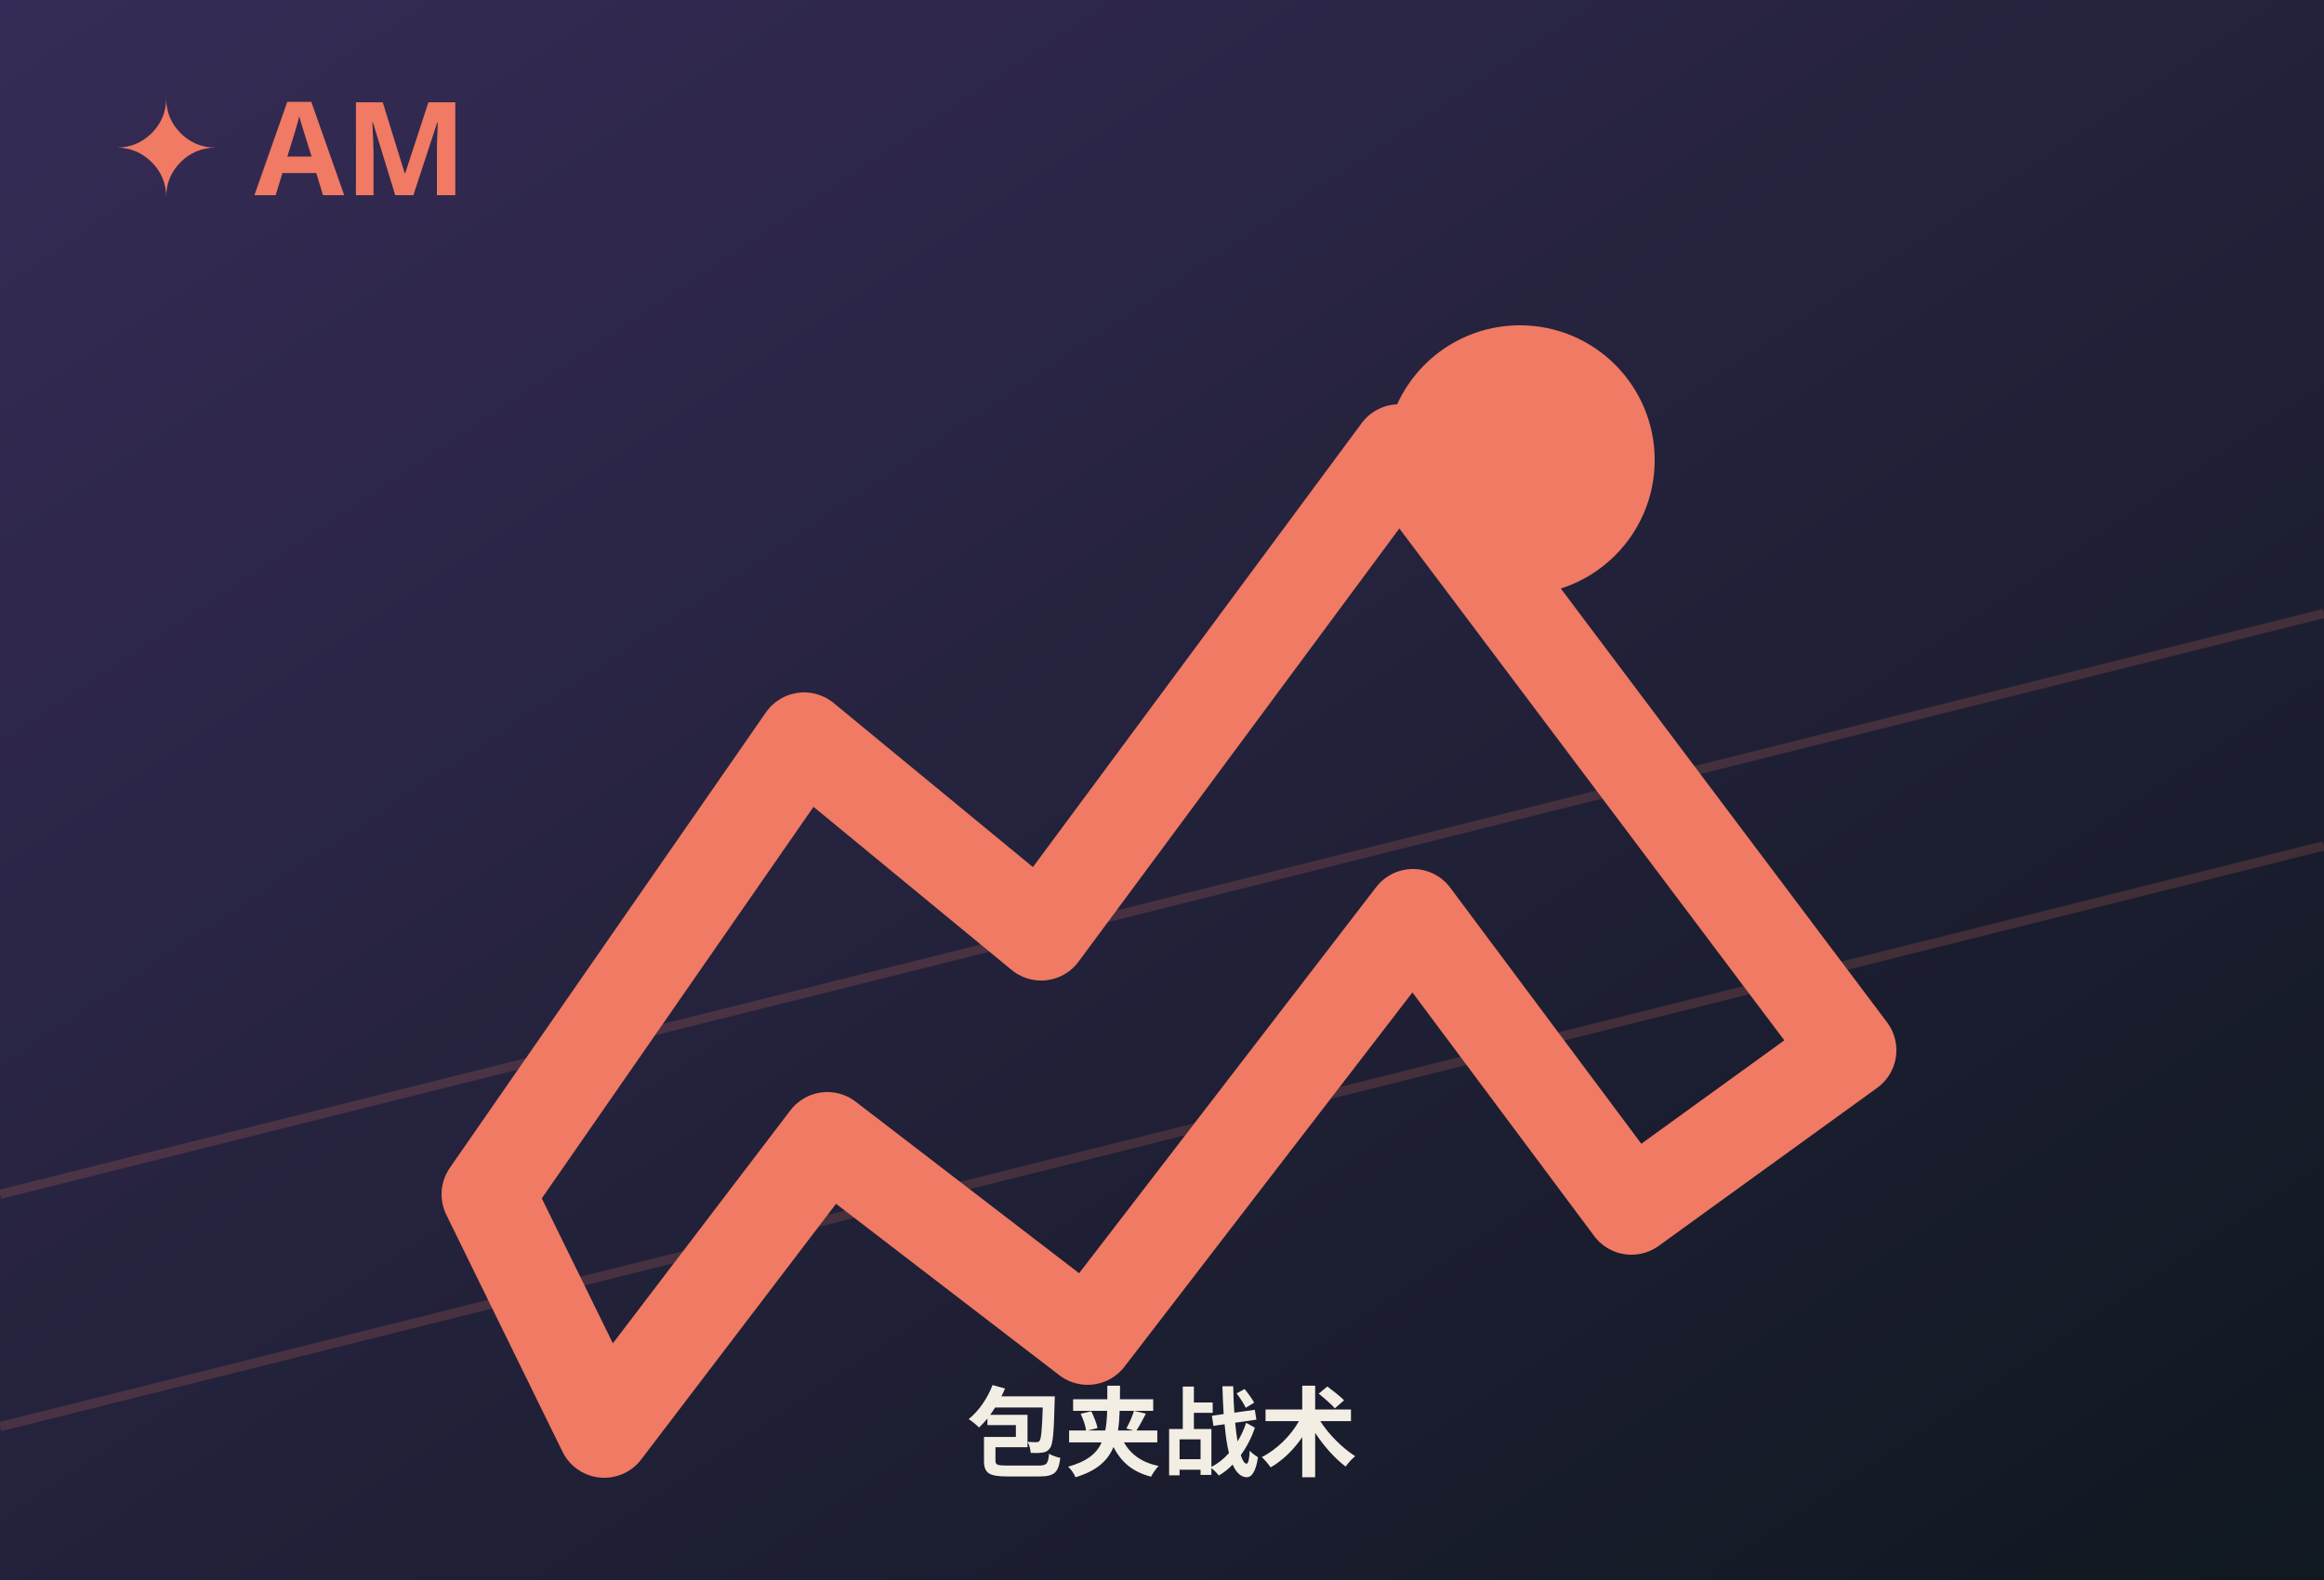
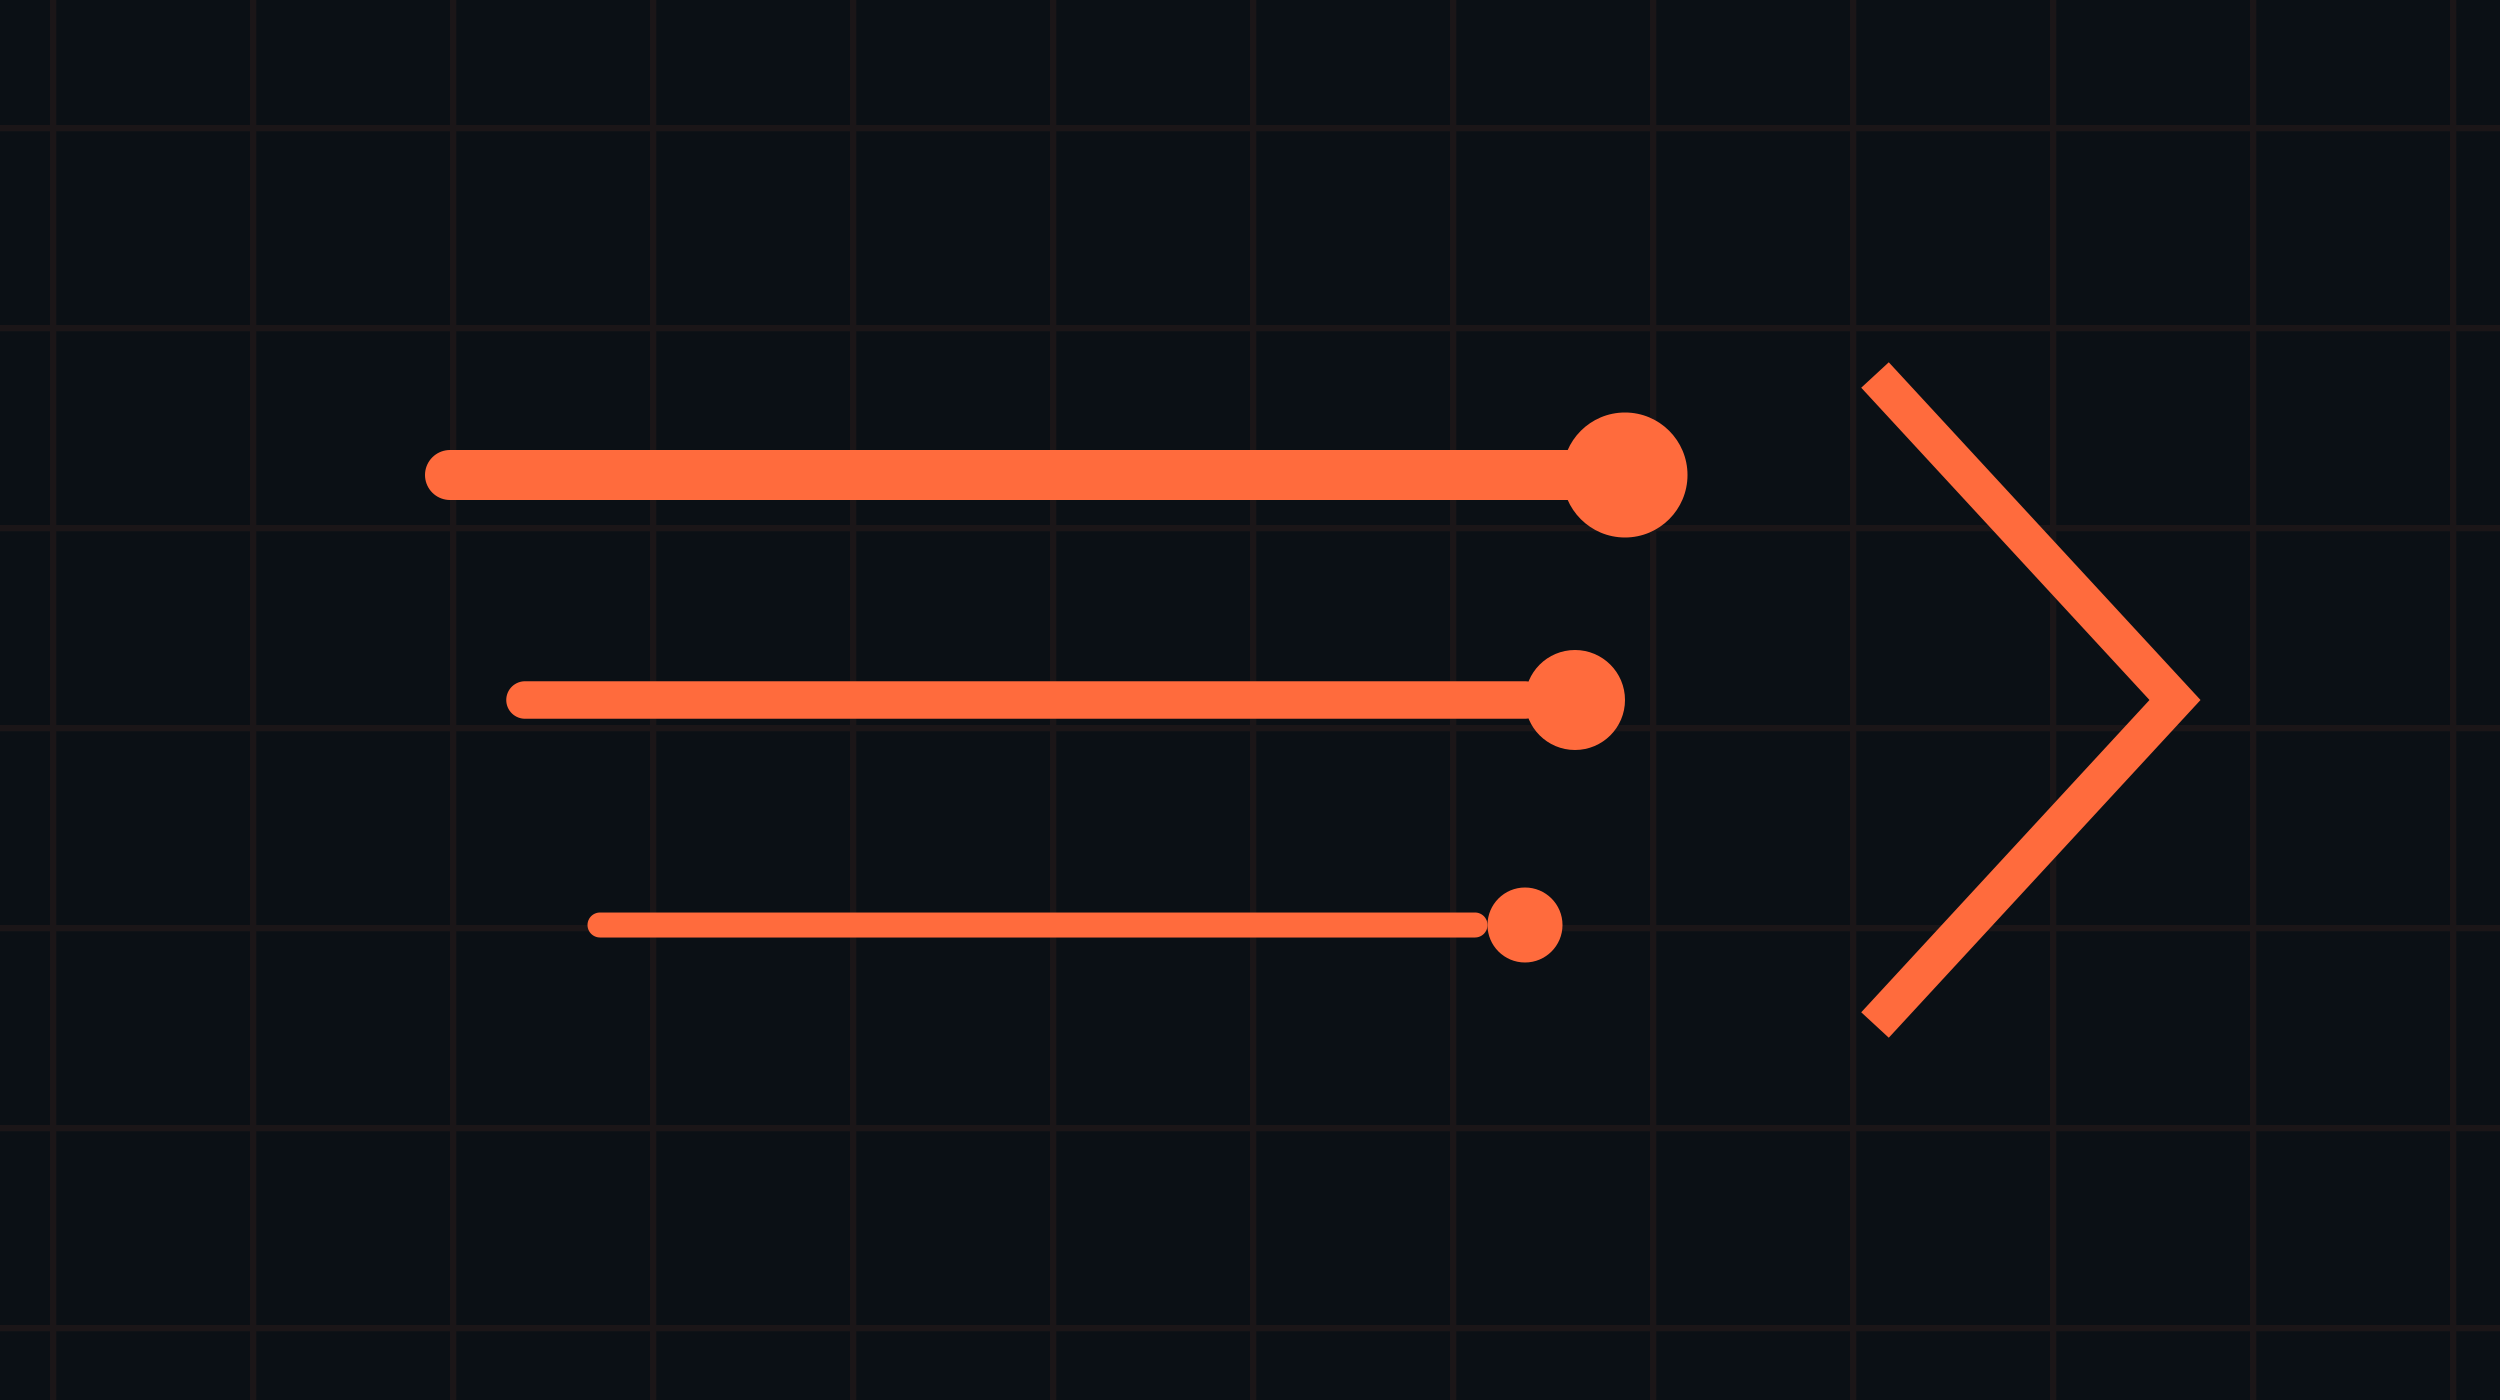
- <svg xmlns="http://www.w3.org/2000/svg" viewBox="0 0 500 340">
+ <svg xmlns="http://www.w3.org/2000/svg" viewBox="0 0 200 112" class="tc-svg" role="img" aria-hidden="true">
  <defs>
-     <linearGradient id="b" x2="1" y2="1">
-       <stop stop-color="#362b56" />
-       <stop offset="1" stop-color="#101820" />
-     </linearGradient>
+     <pattern id="g964" width="16" height="16" patternUnits="userSpaceOnUse" x="4" y="10">
+       <path d="M16 0H0V16" fill="none" stroke="#ff6b3d" stroke-opacity=".07" stroke-width="1" />
+     </pattern>
  </defs>
-   <rect width="500" height="340" fill="url(#b)" />
-   <path d="M0 257L500 132M0 307L500 182" stroke="#f07a63" stroke-opacity=".18" stroke-width="2" />
-   <path d="M105 257l68-98 51 42 77-104 97 129-47 34-47-63-70 91-56-43-48 63z" fill="none" stroke="#f07a63" stroke-width="20" stroke-linejoin="round" />
-   <circle cx="327" cy="99" r="29" fill="#f07a63" />
-   <text x="24" y="42" fill="#f07a63" font-family="sans-serif" font-size="28" font-weight="700">✦ AM</text>
-   <text x="250" y="316" text-anchor="middle" fill="#f3eee3" font-family="sans-serif" font-size="21" font-weight="700">包夹战术</text>
+   <rect width="200" height="112" fill="#0b1015" />
+   <rect width="200" height="112" fill="url(#g964)" />
+   <g>
+     <path d="M36 38h90" stroke="#ff6b3d" stroke-width="4" stroke-linecap="round" />
+     <circle cx="130" cy="38" r="5" fill="#ff6b3d" />
+     <path d="M42 56h80" stroke="#ff6b3d" stroke-width="3" stroke-linecap="round" />
+     <circle cx="126" cy="56" r="4" fill="#ff6b3d" />
+     <path d="M48 74h70" stroke="#ff6b3d" stroke-width="2" stroke-linecap="round" />
+     <circle cx="122" cy="74" r="3" fill="#ff6b3d" />
+     <path d="M150 30l24 26-24 26" fill="none" stroke="#ff6b3d" stroke-width="3" />
+   </g>
</svg>
